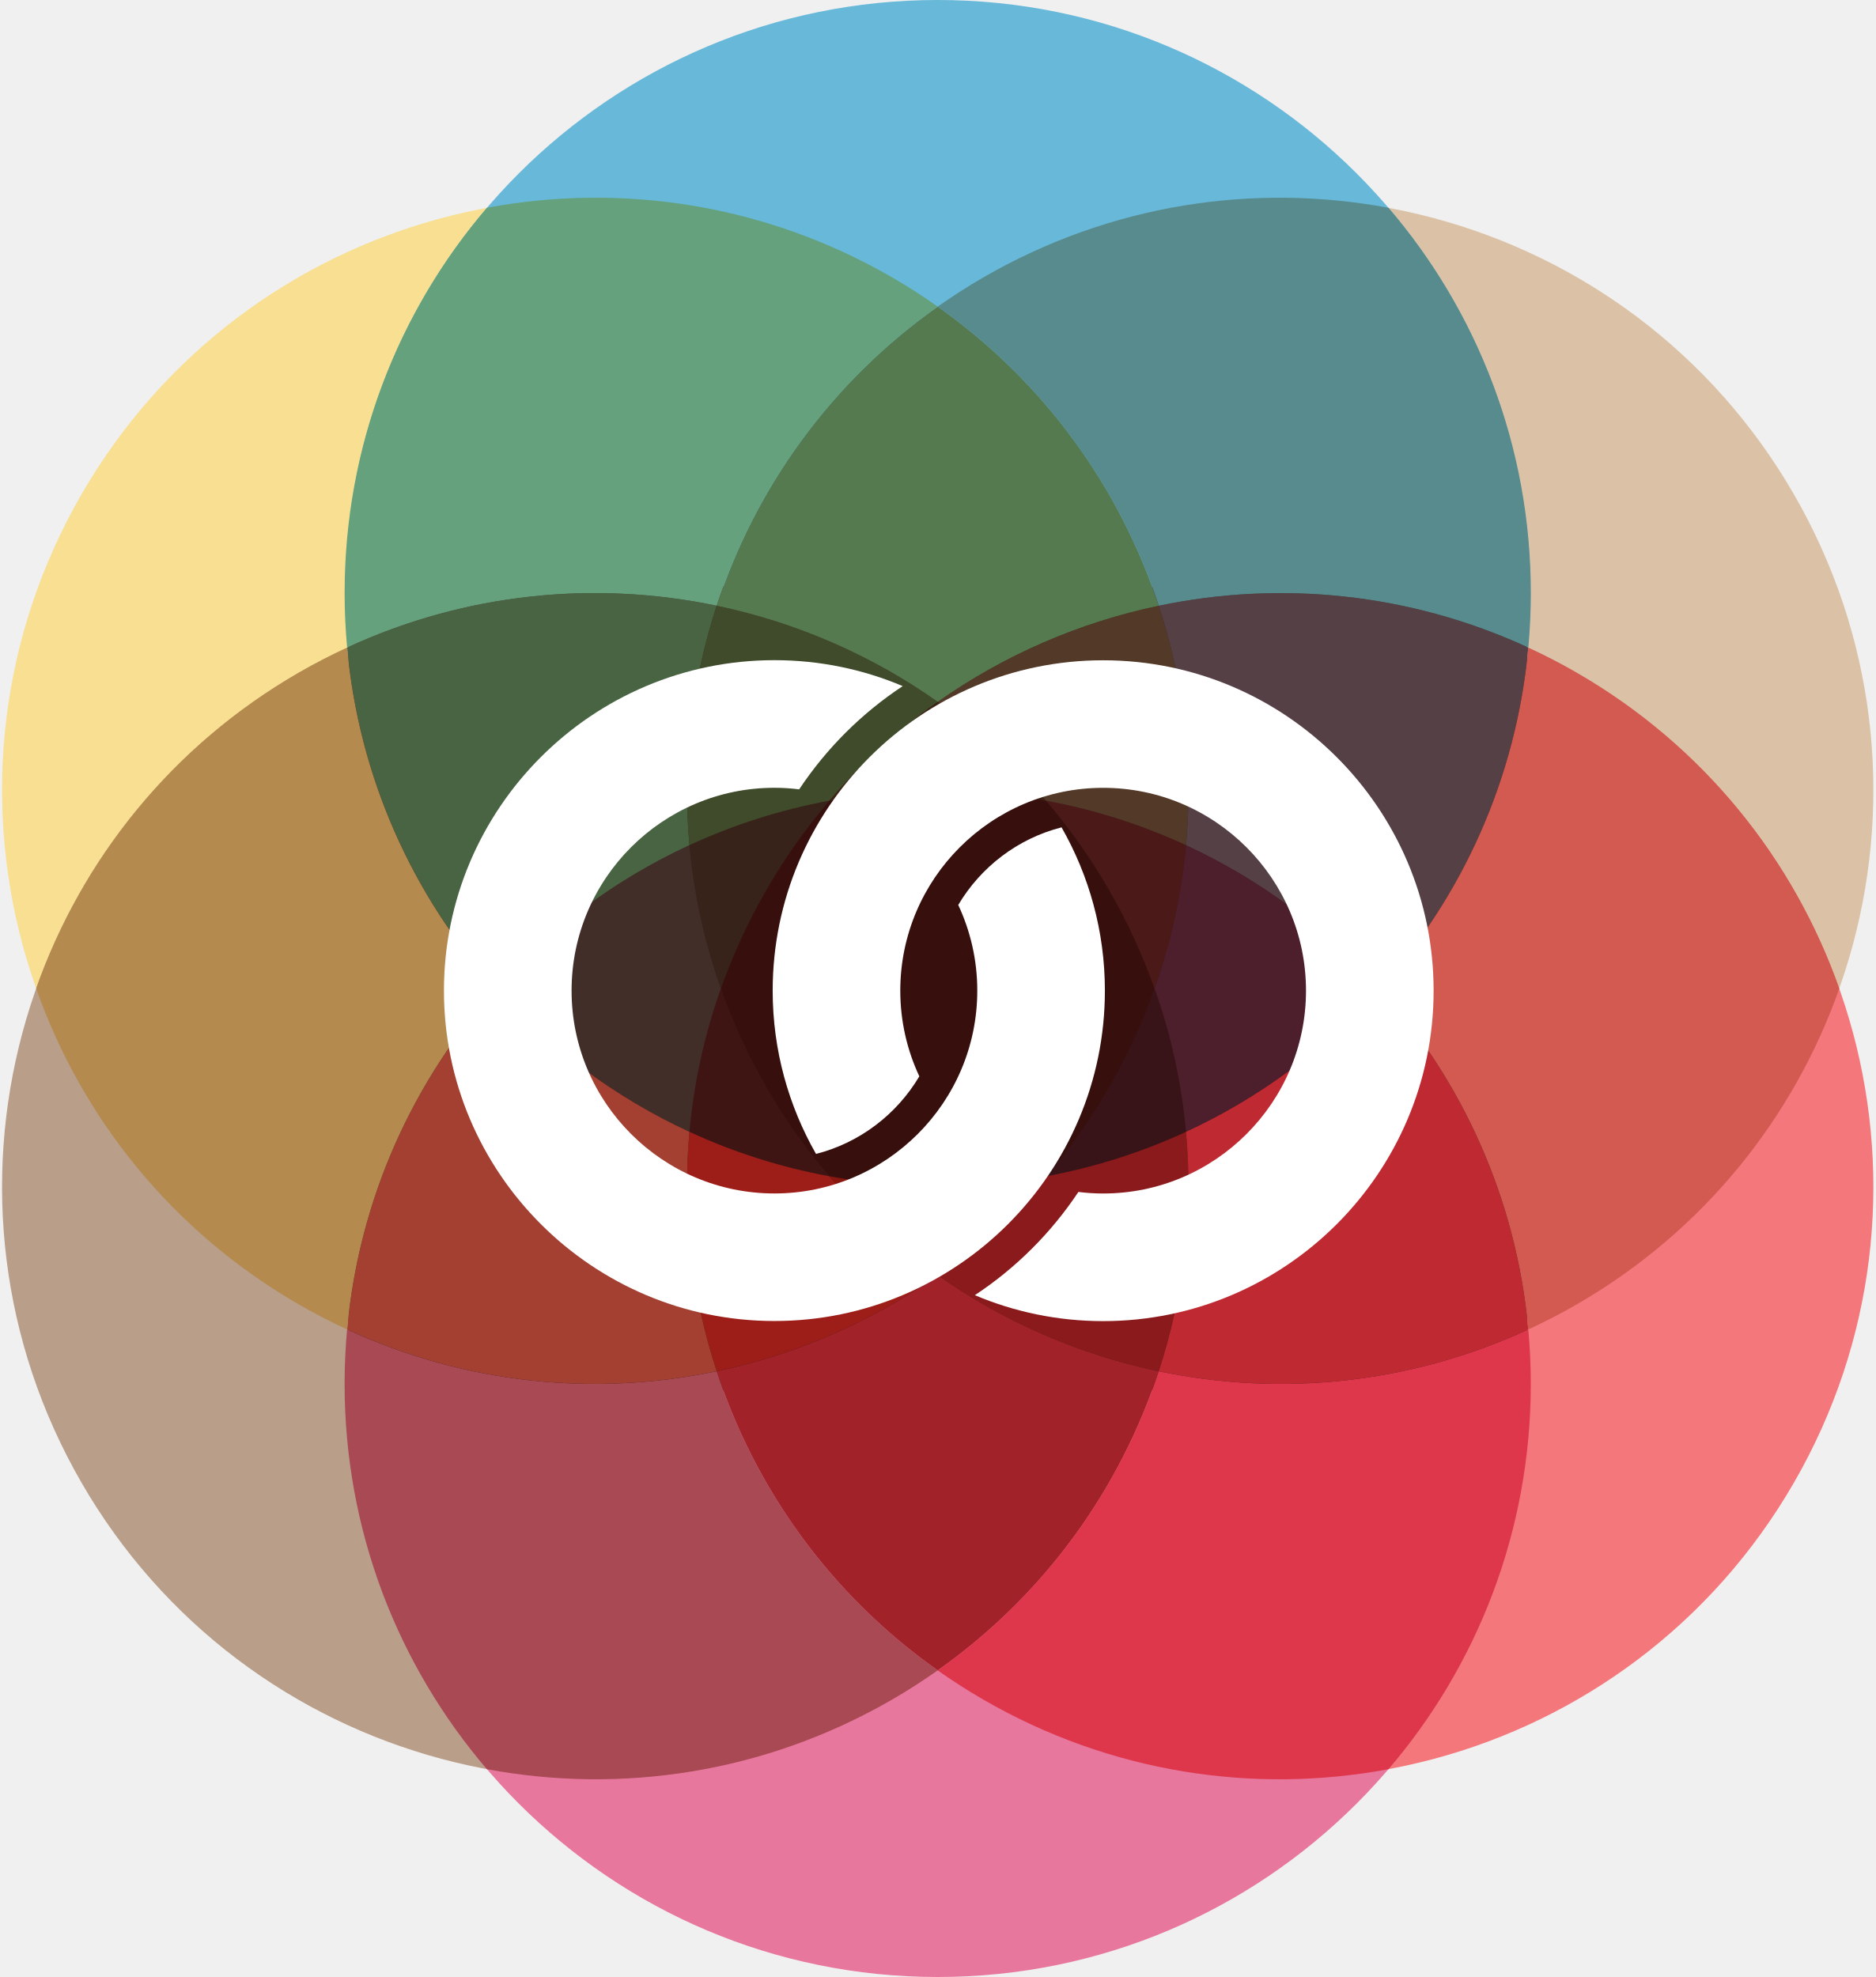
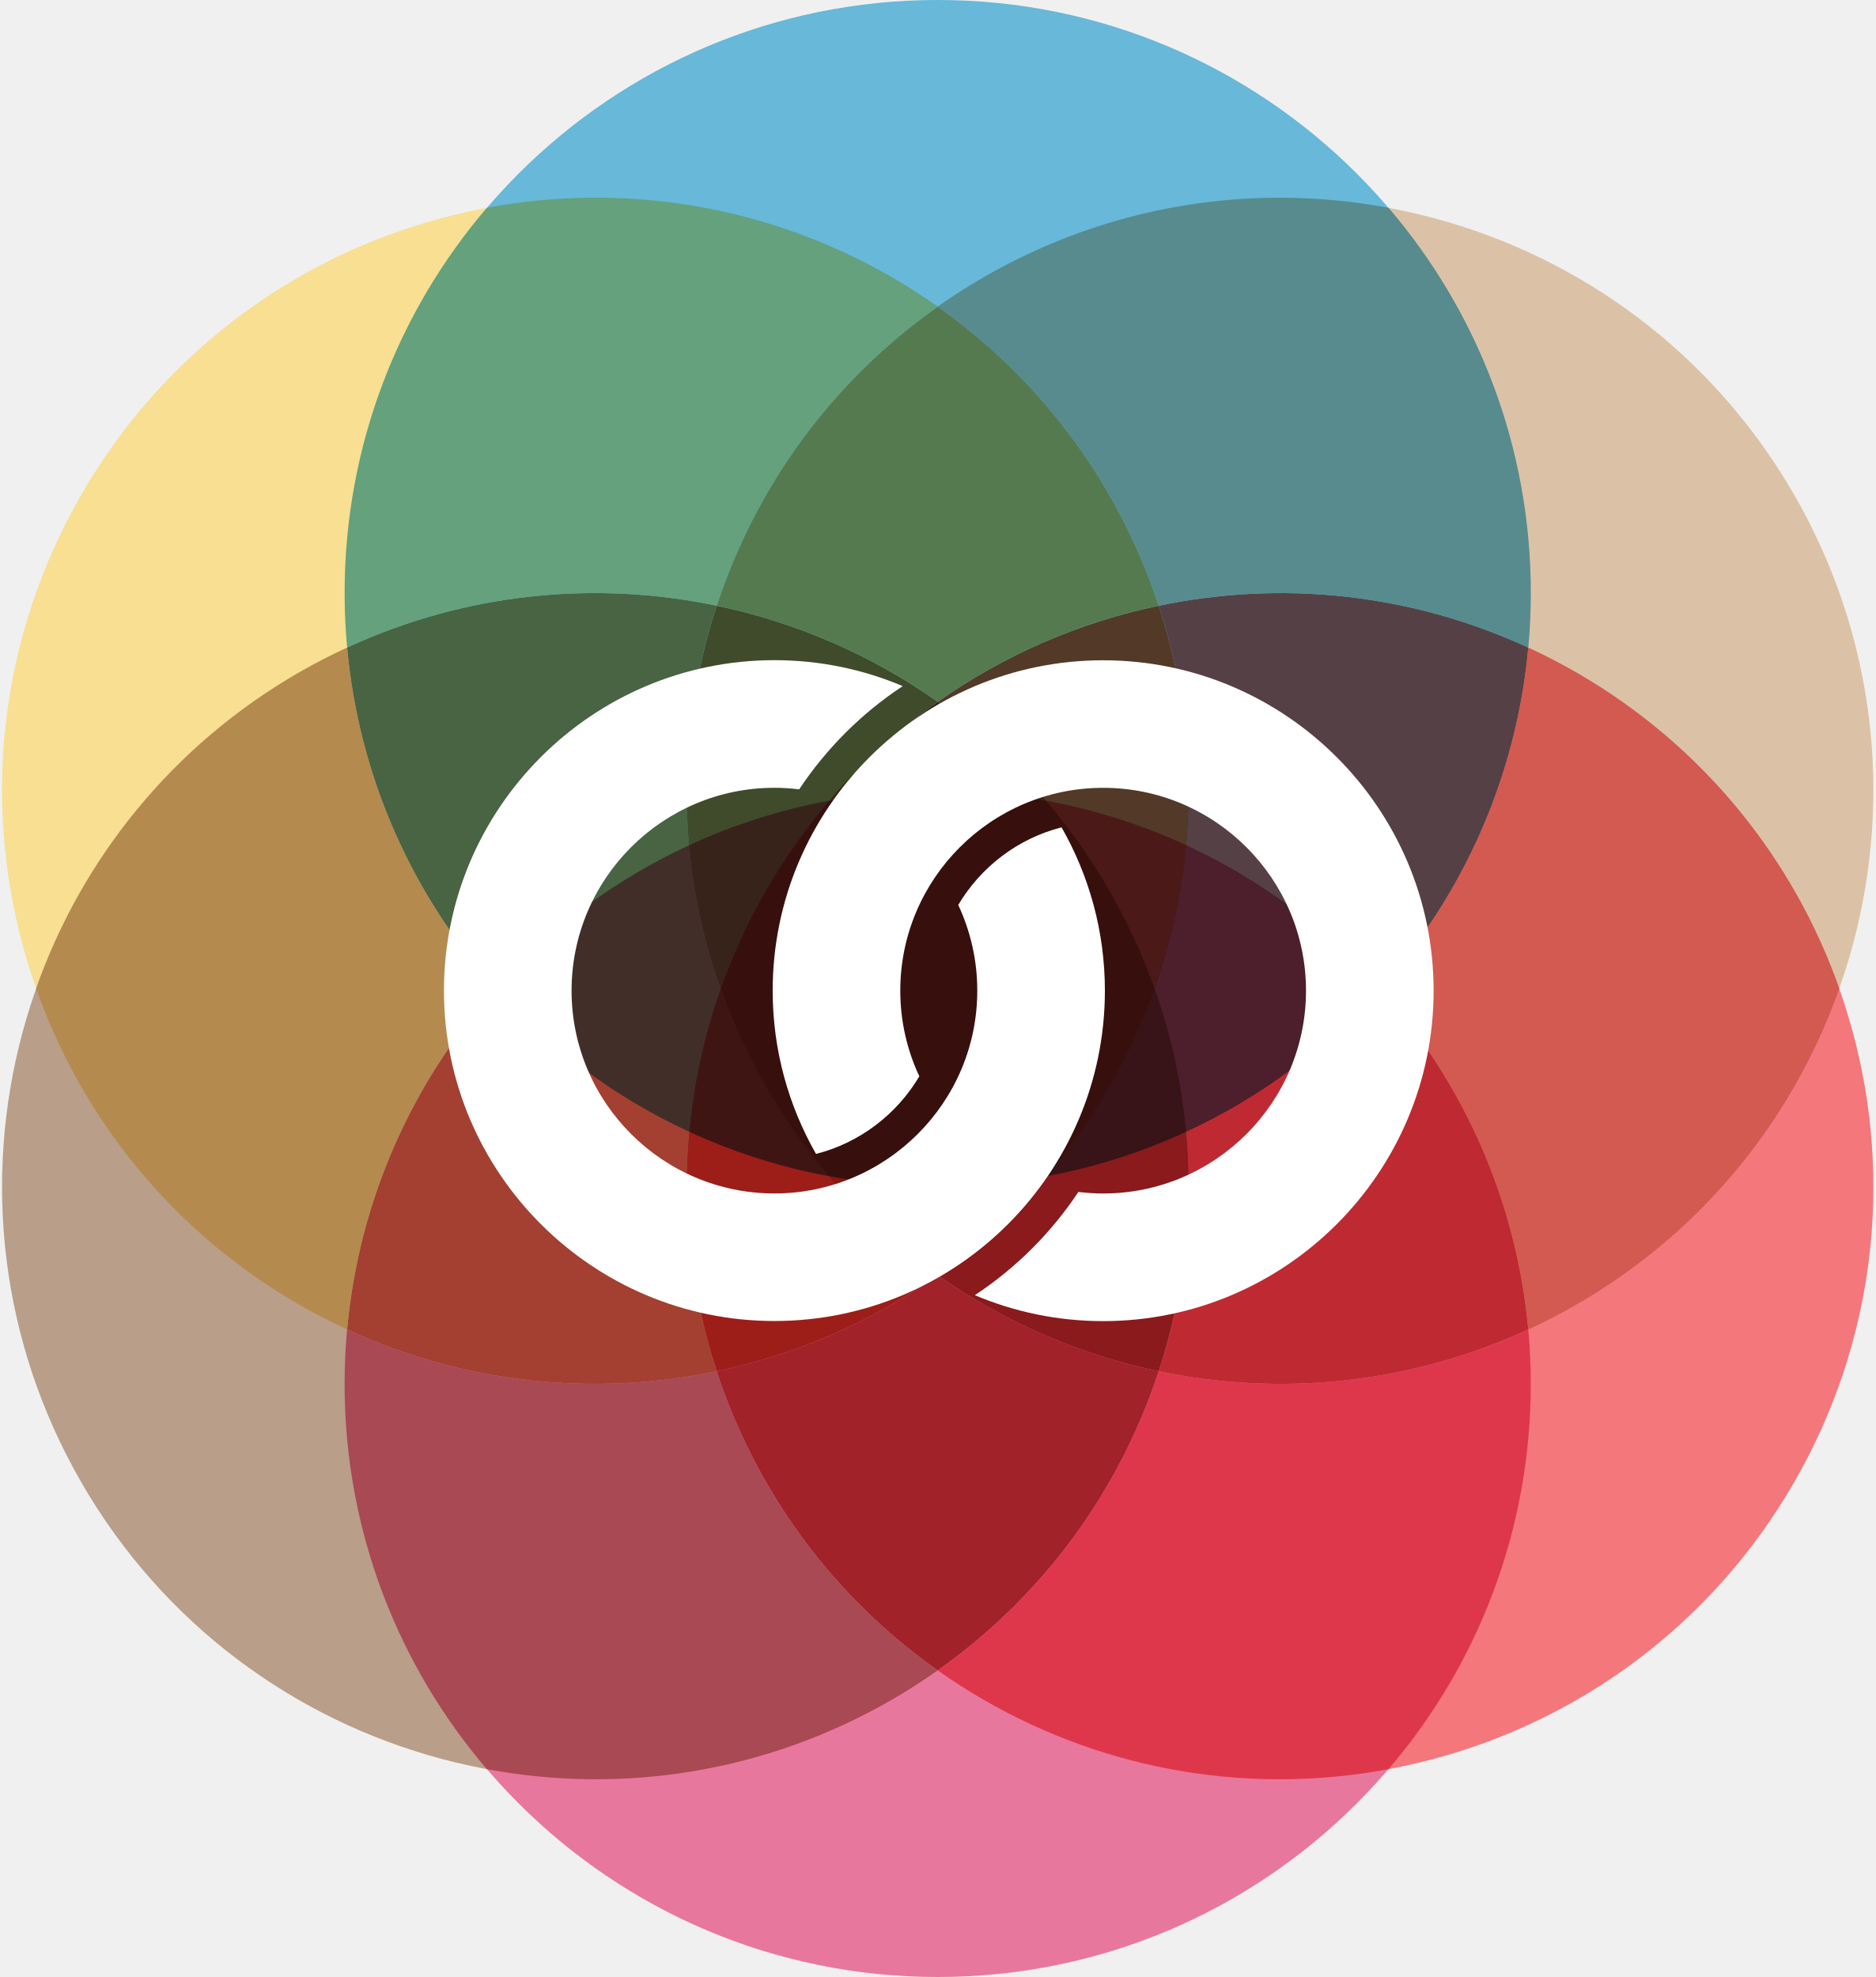
<svg xmlns="http://www.w3.org/2000/svg" xmlns:xlink="http://www.w3.org/1999/xlink" viewBox="-175 -184.5 350 369">
  <defs>
    <path id="a" d="m20.236-35.042c-6.036-7.075-12.847-13.246-20.233-18.459-7.386 5.214-14.198 11.384-20.233 18.46 6.561-1.212 13.322-1.852 20.233-1.852s13.673 0.639 20.233 1.851z" />
    <path id="b" d="m20.236-35.042c9.145 1.689 17.895 4.503 26.103 8.293 1.386-15.171-0.396-30.391-5.089-44.69-14.73 3.086-28.802 9.152-41.247 17.938 7.386 5.213 14.197 11.384 20.233 18.459z" />
    <path id="c" d="m41.25-71.439c-7.205-21.956-21.268-41.735-41.247-55.829-19.979 14.093-34.042 33.873-41.247 55.829 14.73 3.086 28.802 9.152 41.247 17.938 12.445-8.787 26.517-14.853 41.247-17.938z" />
    <path id="d" d="m8.564-132.752c-2.966 1.712-5.816 3.547-8.562 5.484 19.979 14.093 34.042 33.873 41.247 55.829 22.617-4.738 46.778-2.449 68.973 7.807 0.304-3.345 0.468-6.731 0.468-10.156 0-27.459-10.003-52.579-26.558-71.925-25.031-4.665-51.787-0.768-75.568 12.961z" />
    <circle id="e" r="110.6" cy="-73.9" />
  </defs>
  <use xlink:href="#e" fill="#f8df92" transform="rotate(300)" />
  <use xlink:href="#e" fill="#b99e89" transform="rotate(240)" />
  <use xlink:href="#e" fill="#dbc2a6" transform="rotate(60)" />
  <use xlink:href="#e" fill="#f4777c" transform="rotate(120)" />
  <use xlink:href="#e" fill="#e8779d" transform="rotate(180)" />
  <use xlink:href="#e" fill="#67b8d9" />
-   <rect fill="#37100d" x="-110" y="-75" width="220" height="150" />
+   <rect fill="#37100d" x="-70" y="-40" width="140" height="80" />
  <use xlink:href="#a" fill="#3c2315" />
  <use xlink:href="#a" fill="#4b1a18" transform="rotate(60)" />
  <use xlink:href="#a" fill="#381317" transform="rotate(120)" />
  <use xlink:href="#a" fill="#87170f" transform="rotate(180)" />
  <use xlink:href="#a" fill="#3f1514" transform="rotate(240)" />
  <use xlink:href="#a" fill="#38231b" transform="rotate(300)" />
  <use xlink:href="#b" fill="#533928" />
  <use xlink:href="#b" fill="#4d1e2b" transform="rotate(60)" />
  <use xlink:href="#b" fill="#8a1a1b" transform="rotate(120)" />
  <use xlink:href="#b" fill="#9d1e18" transform="rotate(180)" />
  <use xlink:href="#b" fill="#422e29" transform="rotate(240)" />
  <use xlink:href="#b" fill="#3f4b2b" transform="rotate(300)" />
  <use xlink:href="#c" fill="#567a50" />
  <use xlink:href="#c" fill="#554145" transform="rotate(60)" />
  <use xlink:href="#c" fill="#bf2a32" transform="rotate(120)" />
  <use xlink:href="#c" fill="#a12229" transform="rotate(180)" />
  <use xlink:href="#c" fill="#a34031" transform="rotate(240)" />
  <use xlink:href="#c" fill="#486443" transform="rotate(300)" />
  <use xlink:href="#d" fill="#588b8d" />
  <use xlink:href="#d" fill="#d25a51" transform="rotate(60)" />
  <use xlink:href="#d" fill="#de374c" transform="rotate(120)" />
  <use xlink:href="#d" fill="#a84954" transform="rotate(180)" />
  <use xlink:href="#d" fill="#b48a4f" transform="rotate(240)" />
  <use xlink:href="#d" fill="#64a17c" transform="rotate(300)" />
  <path id="l" fill="#fff" d="m31.2 .4 c 0,-11.09 -2.953,-21.475 -8.088,-30.477 -8.178,2.085 -15.075,7.397 -19.28,14.482 2.275,4.865 3.553,10.277 3.553,15.995 0,20.865 -16.985,37.855 -37.858,37.855 -20.875,0 -37.858,-16.99 -37.858,-37.855 0,-20.88 16.98,-37.862 37.858,-37.862 1.567,0 3.107,0.1 4.617,0.29 5.088,-7.647 11.662,-14.213 19.325,-19.267 -7.365,-3.12 -15.46,-4.843 -23.942,-4.843 -34.005,0 -61.675,27.665 -61.675,61.68 0,34.008 27.67,61.663 61.675,61.663 34.008,0.002 61.672,-27.652 61.672,-61.66 z" />
  <use xlink:href="#l" transform="rotate(180 .2 .4)" />
</svg>
